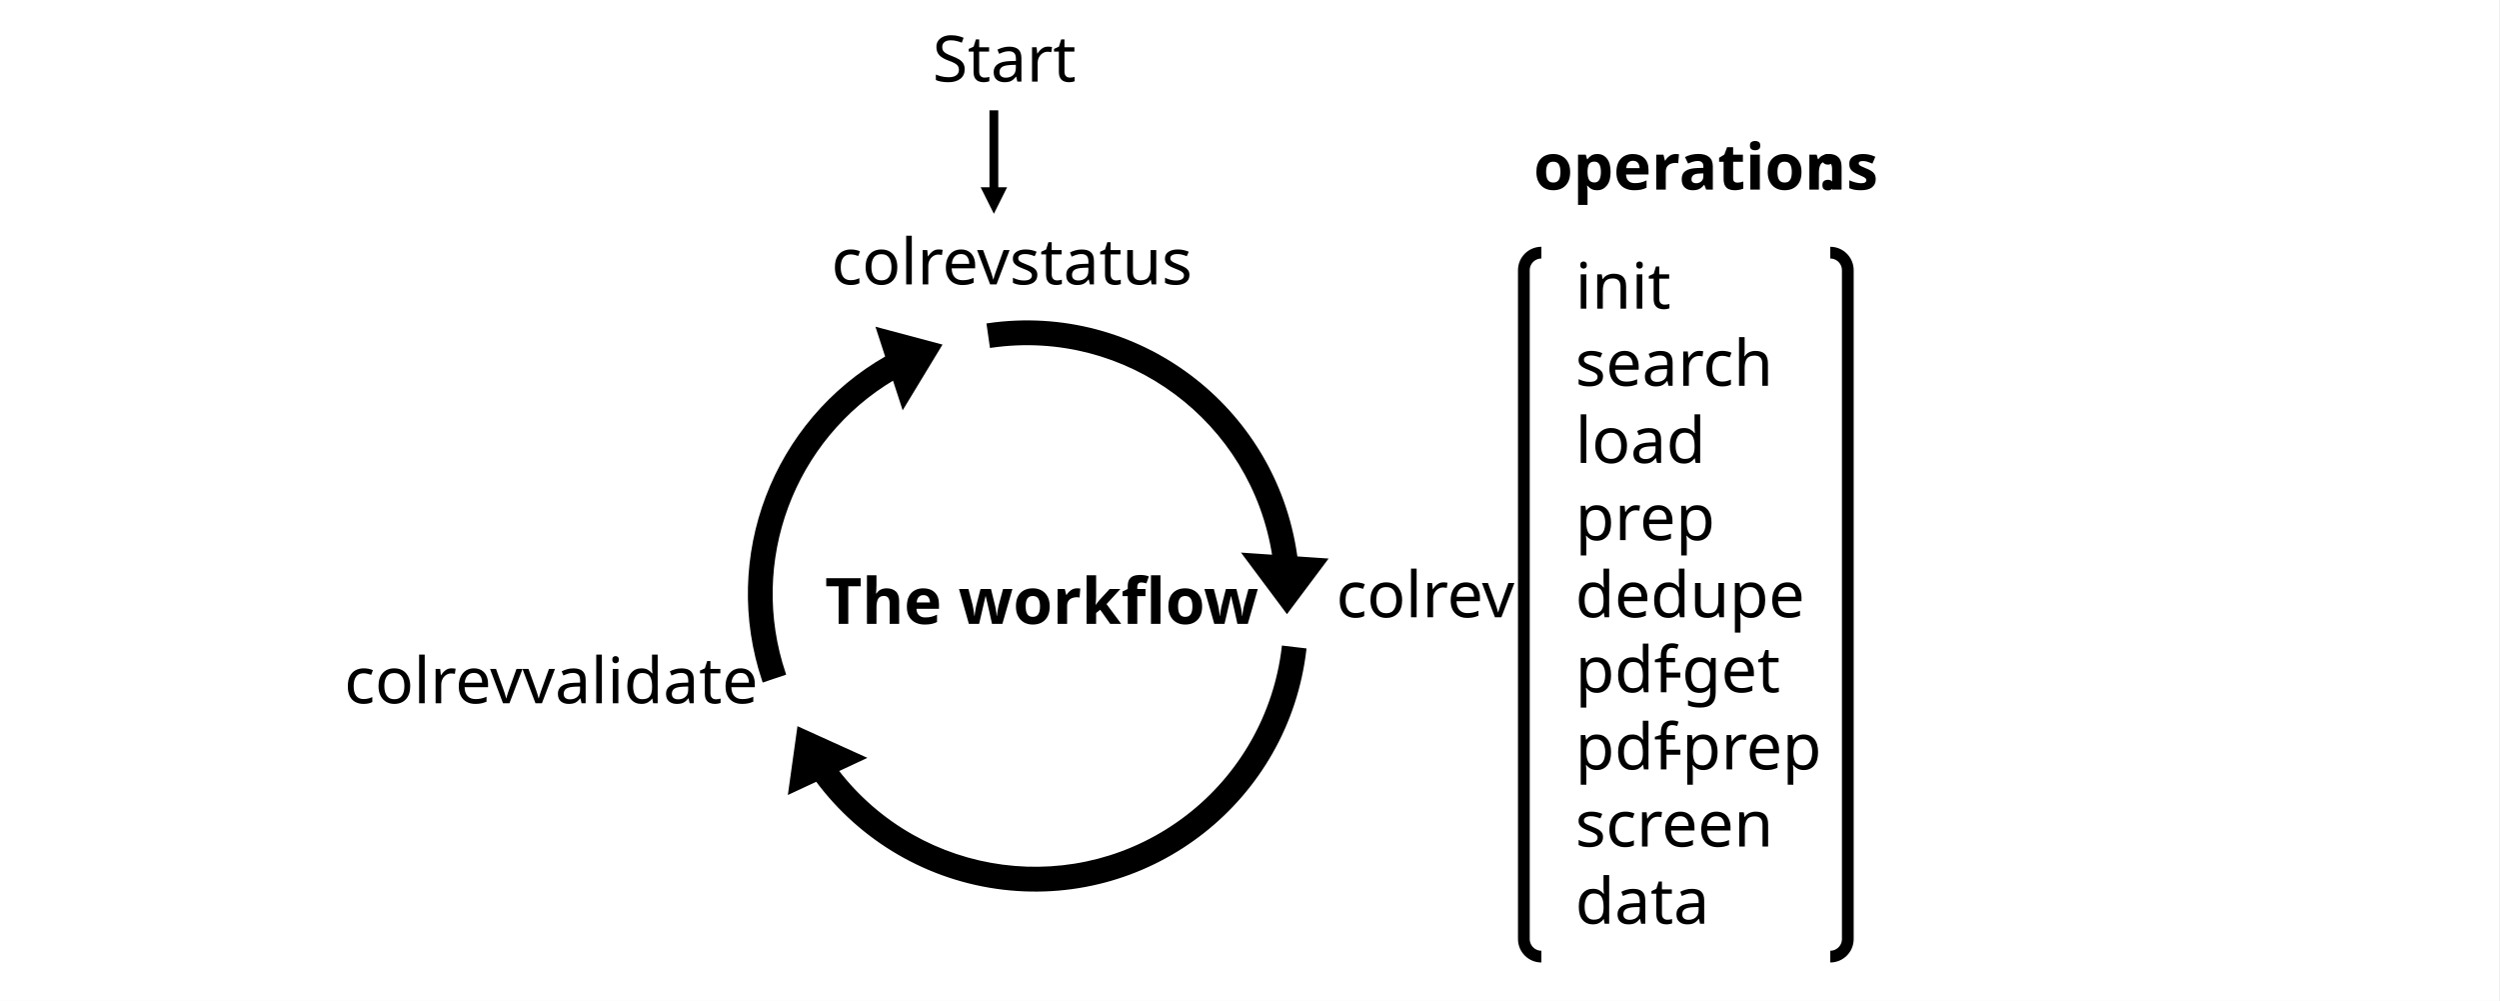
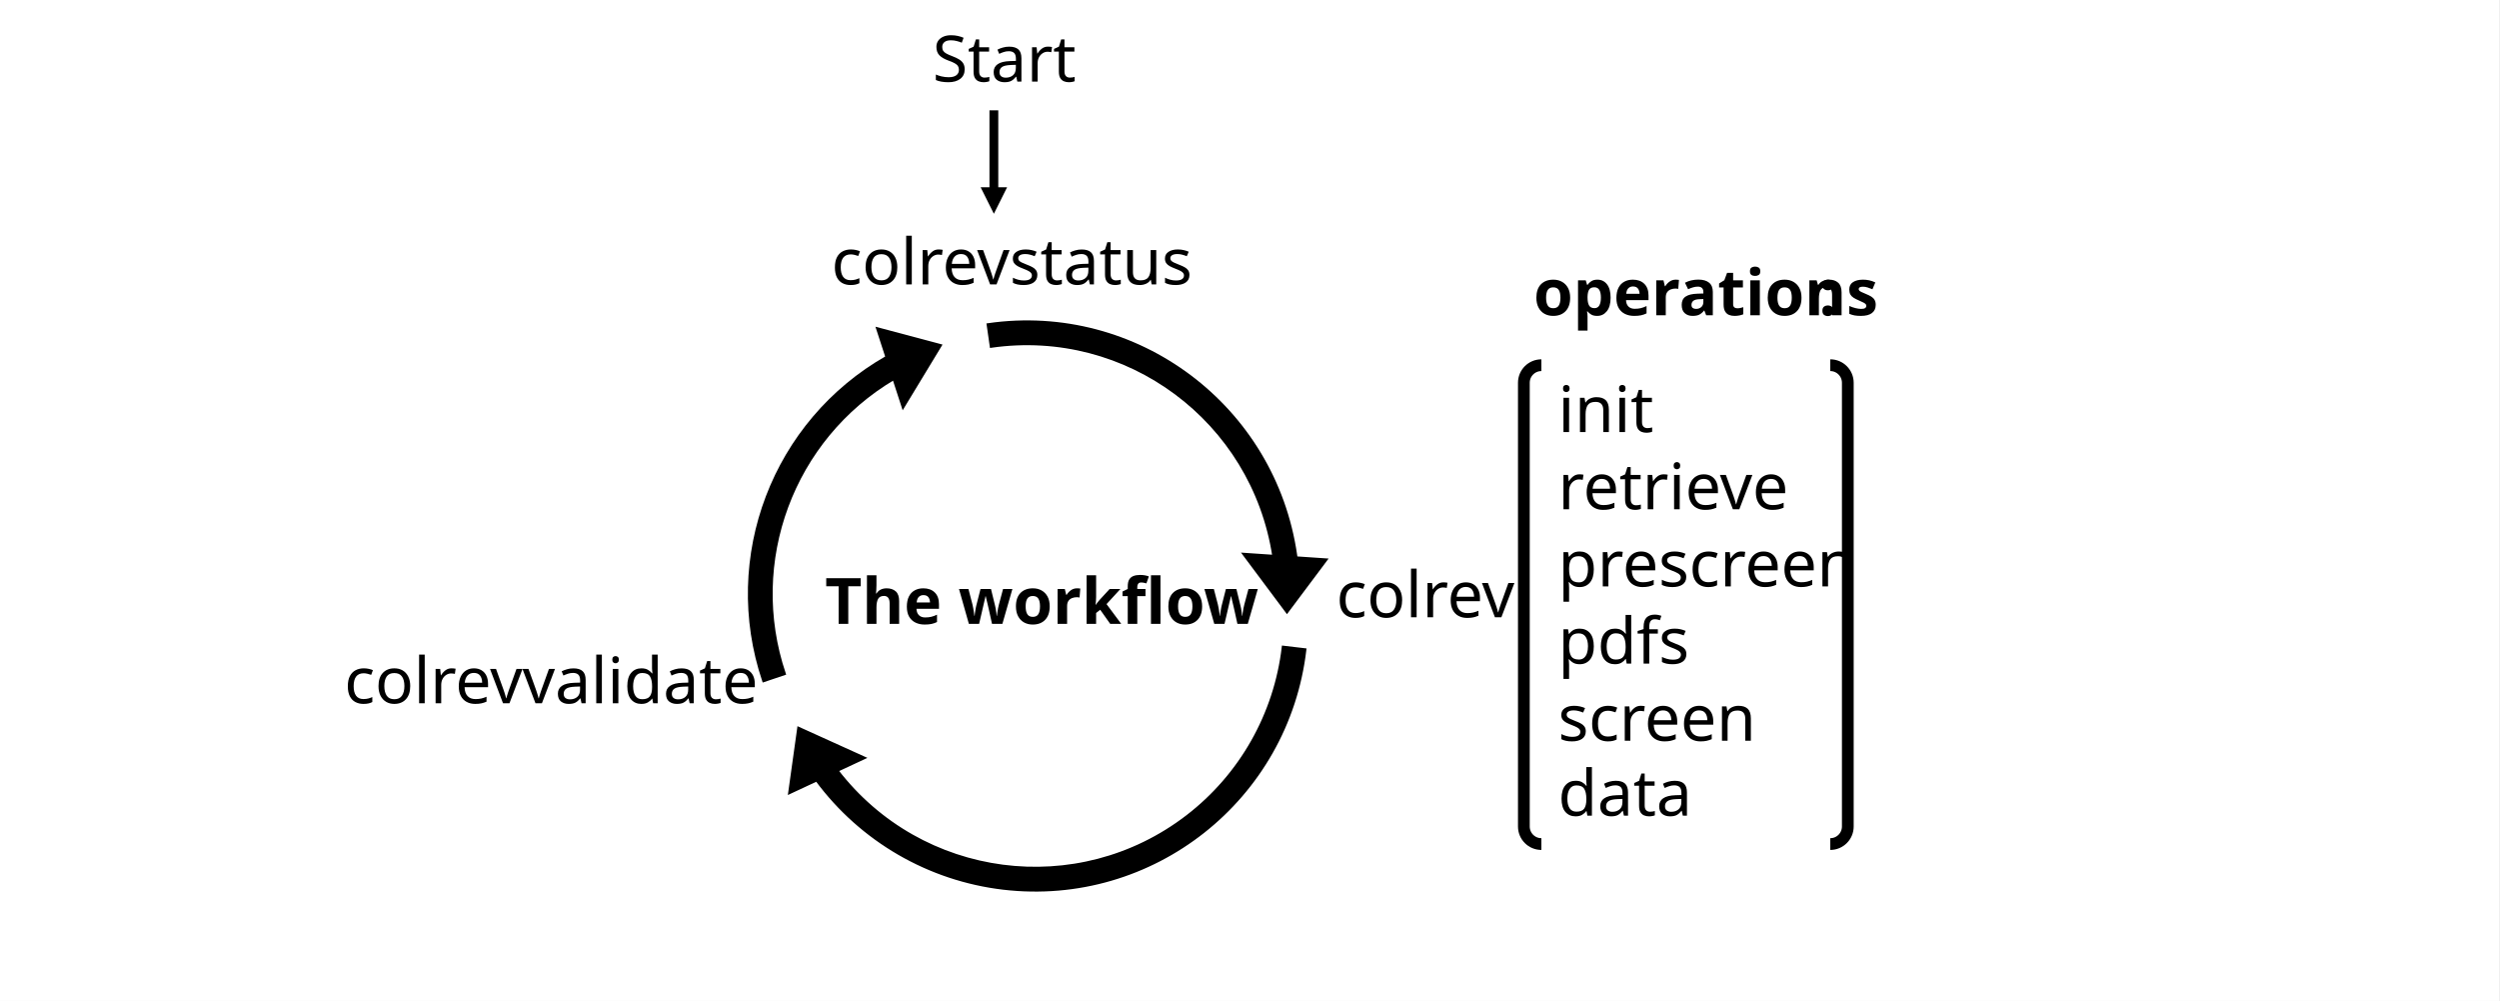
<svg xmlns="http://www.w3.org/2000/svg" width="1134" height="454" overflow="hidden">
  <defs>
    <clipPath id="clip0">
      <rect x="0" y="0" width="1134" height="454" />
    </clipPath>
  </defs>
  <g clip-path="url(#clip0)">
    <rect x="0" y="0" width="1134" height="454.434" fill="#FFFFFF" />
    <path d="M453 50.048 453.001 86.954 449 86.954 449 50.048ZM457.001 84.952 451 96.965 444.999 84.952Z" />
    <text font-family="Calibri,Calibri_MSFontService,sans-serif" font-weight="400" font-size="29" transform="matrix(1 0 0 1.00096 423.19 37)">Start<tspan font-size="29" x="-45.913" y="91.912">colrev </tspan>status<tspan font-size="29" x="183.172" y="242.768">colrev</tspan>
      <tspan font-size="29" x="-266.941" y="281.731">colrev </tspan>validate</text>
    <path d="M448.388 147.273C515.793 137.574 578.287 184.415 587.972 251.895 588.026 252.272 588.079 252.649 588.129 253.027L601.622 253.943 584.002 277.479 564.544 251.424 578.027 252.34C568.645 190.734 511.411 148.218 449.796 157.084Z" stroke="#000000" stroke-width="1.334" stroke-miterlimit="8" fill-rule="evenodd" />
    <path d="M346.517 308.764C327.656 252.757 351.116 191.226 402.465 162.028L398.27 149.159 426.665 156.717 409.798 184.523 405.606 171.663C359.521 198.968 338.797 254.811 355.901 305.598Z" stroke="#000000" stroke-width="1.335" stroke-miterlimit="8" fill-rule="evenodd" />
    <path d="M592.14 294.714C584.203 362.421 522.94 410.861 455.306 402.908 421.509 398.934 390.854 381.154 370.598 353.78L358.341 359.5 362.413 330.373 392.023 343.781 379.775 349.497C417.948 399.207 489.144 408.531 538.796 370.322 563.049 351.658 578.74 323.975 582.305 293.558Z" stroke="#000000" stroke-width="1.334" stroke-miterlimit="8" fill-rule="evenodd" />
-     <text font-family="Calibri,Calibri_MSFontService,sans-serif" font-weight="400" font-size="29" transform="matrix(1 0 0 1.00096 714.836 140)">init<tspan font-size="29" x="0" y="34.967">search</tspan>
-       <tspan font-size="29" x="0" y="69.933">load</tspan>
-       <tspan font-size="29" x="0" y="104.9">prep</tspan>
-       <tspan font-size="29" x="0" y="139.866">dedupe</tspan>
-       <tspan font-size="29" x="0" y="173.834">pdf</tspan>
-       <tspan font-size="29" x="39.506" y="173.834">-</tspan>
-       <tspan font-size="29" x="48.34" y="173.834">get</tspan>
-       <tspan font-size="29" x="0" y="208.8">pdf</tspan>
-       <tspan font-size="29" x="39.506" y="208.8">-</tspan>
-       <tspan font-size="29" x="48.34" y="208.8">prep</tspan>
-       <tspan font-size="29" x="0" y="243.767">screen</tspan>
-       <tspan font-size="29" x="0" y="278.734">data</tspan>
-       <tspan font-weight="700" font-size="29" x="-18.965" y="-53.949">operations</tspan>
-       <tspan font-weight="700" font-size="29" x="110.48" y="-53.949">:</tspan>
+     <text font-family="Calibri,Calibri_MSFontService,sans-serif" font-weight="400" font-size="29" transform="matrix(1 0 0 1.00096 707.006 196)">init<tspan font-size="29" x="0" y="34.967">retrieve</tspan>
+       <tspan font-size="29" x="0" y="69.933">prescreen</tspan>
+       <tspan font-size="29" x="0" y="104.9">pdfs</tspan>
+       <tspan font-size="29" x="0" y="139.866">screen</tspan>
+       <tspan font-size="29" x="0" y="173.834">data</tspan>
+       <tspan font-weight="700" font-size="29" x="-11.135" y="-52.949">operations</tspan>
+       <tspan font-weight="700" font-size="29" x="118.311" y="-52.949">:</tspan>
    </text>
-     <path d="M699.45 433.914C695.059 433.914 691.5 430.352 691.5 425.957L691.5 122.567C691.5 118.172 695.059 114.609 699.45 114.609M830.55 114.609C834.941 114.609 838.5 118.172 838.5 122.567L838.5 425.957C838.5 430.352 834.941 433.914 830.55 433.914" stroke="#000000" stroke-width="5.334" stroke-miterlimit="8" fill="none" fill-rule="evenodd" />
+     <path d="M699.45 382.865C695.059 382.865 691.5 379.303 691.5 374.908L691.5 173.616C691.5 169.221 695.059 165.658 699.45 165.658M830.55 165.658C834.941 165.658 838.5 169.221 838.5 173.616L838.5 374.908C838.5 379.303 834.941 382.865 830.55 382.865" stroke="#000000" stroke-width="5.334" stroke-miterlimit="8" fill="none" fill-rule="evenodd" />
    <text font-family="Calibri,Calibri_MSFontService,sans-serif" font-weight="700" font-size="29" transform="matrix(1 0 0 1.00096 374.353 283)">The workflow</text>
  </g>
</svg>
